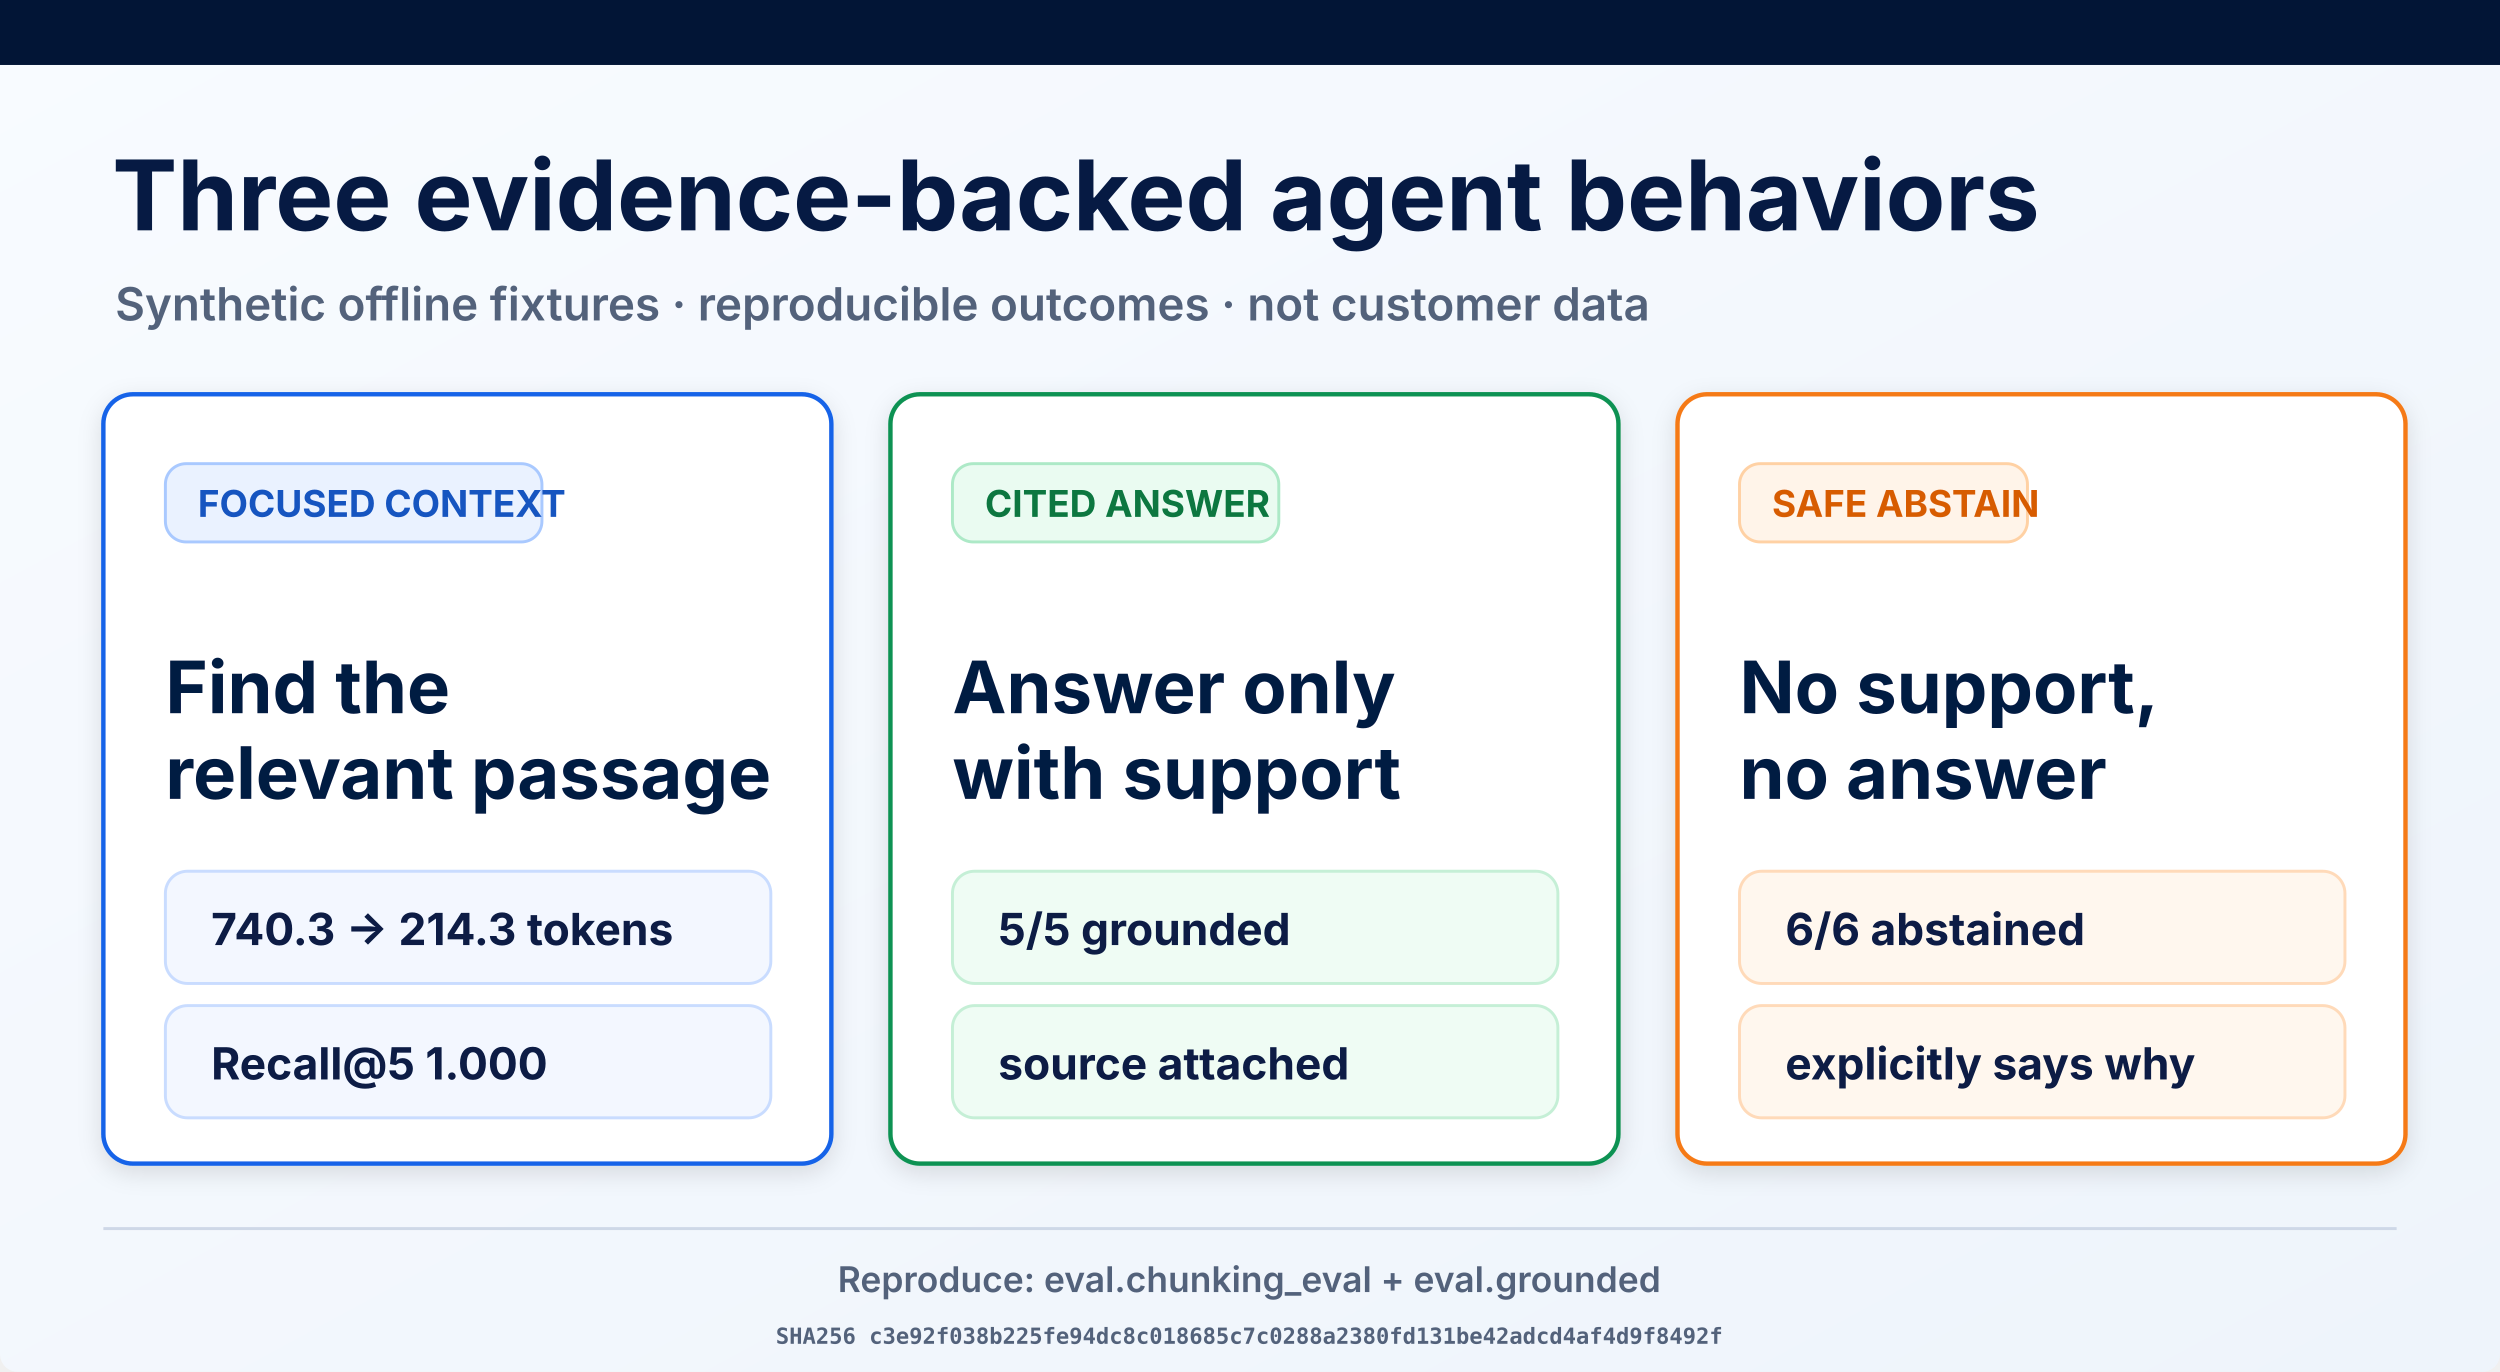
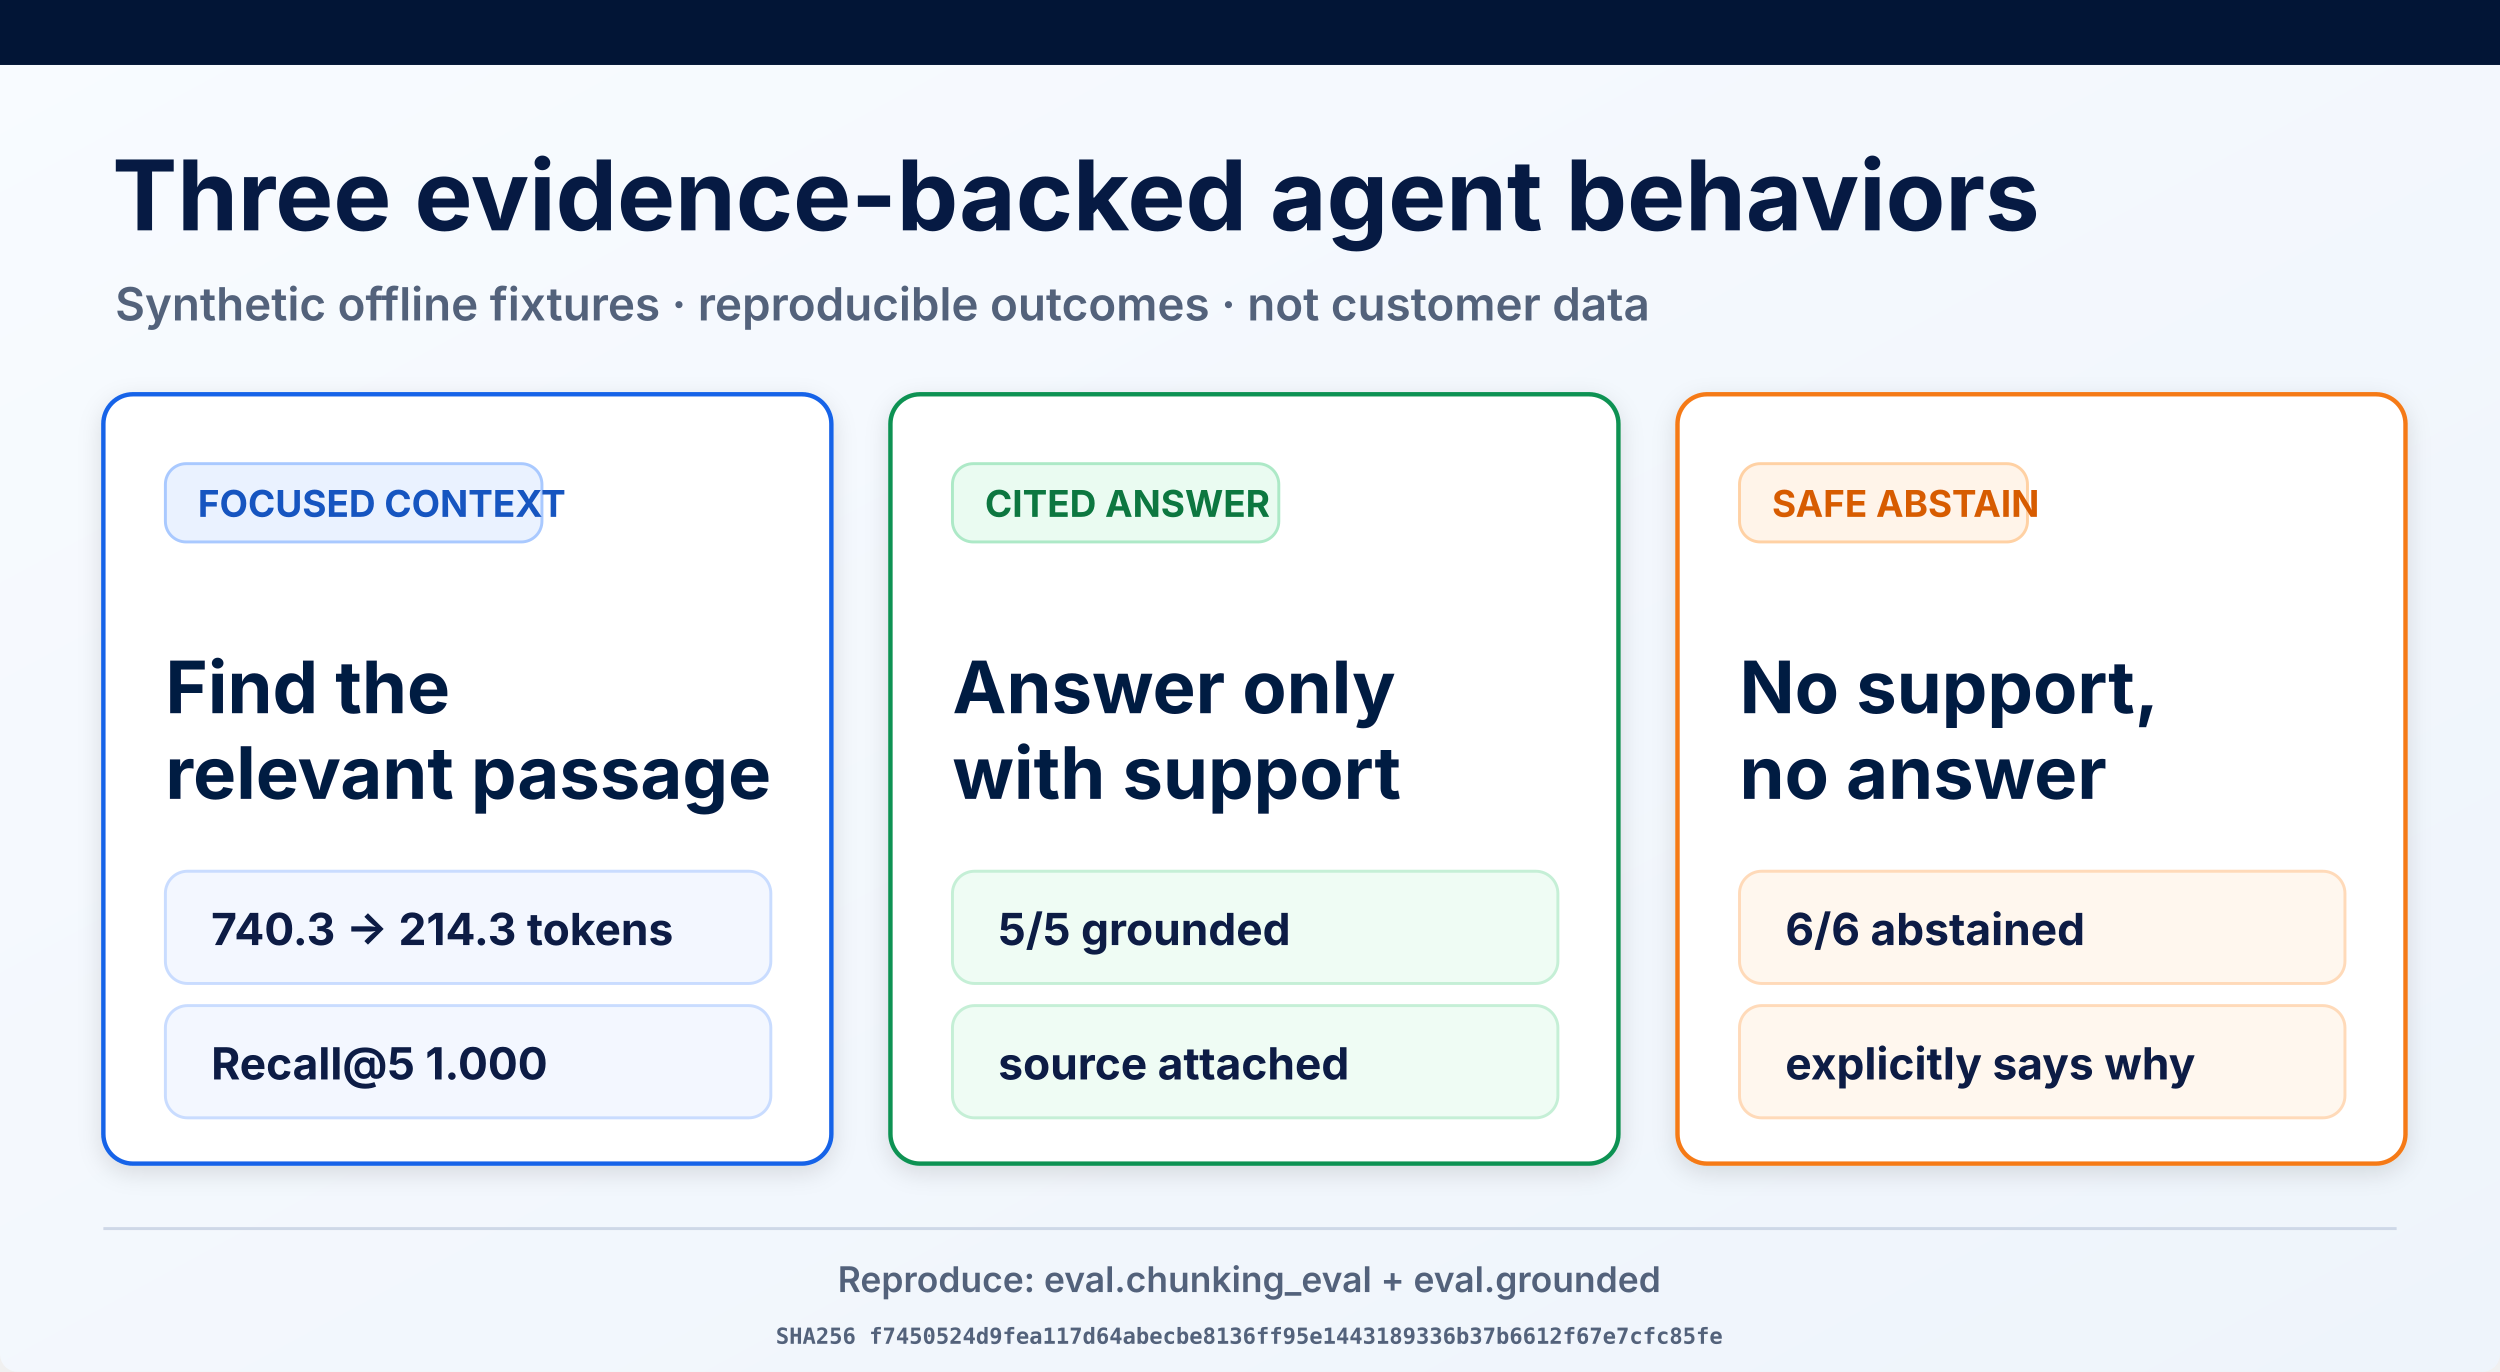
<svg xmlns="http://www.w3.org/2000/svg" width="1693" height="929" viewBox="0 0 1693 929" role="img" aria-labelledby="title desc">
  <defs>
    <linearGradient id="page" x1="0" y1="0" x2="1" y2="1">
      <stop offset="0" stop-color="#f8fbff" />
      <stop offset="1" stop-color="#eef4fb" />
    </linearGradient>
    <filter id="shadow" x="-10%" y="-10%" width="120%" height="130%">
      <feDropShadow dx="0" dy="5" stdDeviation="8" flood-opacity=".12" />
    </filter>
  </defs>
  <rect width="1693" height="929" rx="12" fill="url(#page)" />
  <rect width="1693" height="44" fill="#021536" />
  <text x="76" y="156" font-family="Inter, Arial, sans-serif" font-size="66" font-weight="700" fill="#061a43">Three evidence-backed agent behaviors</text>
  <text x="78" y="217" font-family="Inter, Arial, sans-serif" font-size="31" font-weight="600" fill="#53627b">Synthetic offline fixtures · reproducible outcomes · not customer data</text>
  <g filter="url(#shadow)">
    <rect x="70" y="267" width="493" height="521" rx="20" fill="#fff" stroke="#1763e8" stroke-width="3" />
    <rect x="112" y="314" width="255" height="53" rx="14" fill="#eaf2ff" stroke="#a9c9ff" stroke-width="2" />
    <text x="134" y="350" font-family="Inter, Arial, sans-serif" font-size="25" font-weight="700" fill="#1554c0">FOCUSED CONTEXT</text>
    <text x="112" y="483" font-family="Inter, Arial, sans-serif" font-size="49" font-weight="700" fill="#061a43">Find the</text>
    <text x="112" y="541" font-family="Inter, Arial, sans-serif" font-size="49" font-weight="700" fill="#061a43">relevant passage</text>
    <rect x="112" y="590" width="410" height="76" rx="15" fill="#f3f7ff" stroke="#c9dcff" stroke-width="2" />
    <text x="143" y="640" font-family="Inter, Arial, sans-serif" font-size="30" font-weight="700" fill="#0a1b44">740.3 → 214.3 tokens</text>
    <rect x="112" y="681" width="410" height="76" rx="15" fill="#f3f7ff" stroke="#c9dcff" stroke-width="2" />
    <text x="143" y="731" font-family="Inter, Arial, sans-serif" font-size="30" font-weight="700" fill="#0a1b44">Recall@5 1.000</text>
  </g>
  <g filter="url(#shadow)">
    <rect x="603" y="267" width="493" height="521" rx="20" fill="#fff" stroke="#109252" stroke-width="3" />
    <rect x="645" y="314" width="221" height="53" rx="14" fill="#eafbf1" stroke="#ade9c7" stroke-width="2" />
    <text x="667" y="350" font-family="Inter, Arial, sans-serif" font-size="25" font-weight="700" fill="#08773f">CITED ANSWER</text>
    <text x="645" y="483" font-family="Inter, Arial, sans-serif" font-size="49" font-weight="700" fill="#061a43">Answer only</text>
    <text x="645" y="541" font-family="Inter, Arial, sans-serif" font-size="49" font-weight="700" fill="#061a43">with support</text>
    <rect x="645" y="590" width="410" height="76" rx="15" fill="#effcf4" stroke="#c5efd6" stroke-width="2" />
    <text x="676" y="640" font-family="Inter, Arial, sans-serif" font-size="30" font-weight="700" fill="#0a1b44">5/5 grounded</text>
    <rect x="645" y="681" width="410" height="76" rx="15" fill="#effcf4" stroke="#c5efd6" stroke-width="2" />
    <text x="676" y="731" font-family="Inter, Arial, sans-serif" font-size="30" font-weight="700" fill="#0a1b44">source attached</text>
  </g>
  <g filter="url(#shadow)">
    <rect x="1136" y="267" width="493" height="521" rx="20" fill="#fff" stroke="#f57a19" stroke-width="3" />
    <rect x="1178" y="314" width="195" height="53" rx="14" fill="#fff4e9" stroke="#ffd1a4" stroke-width="2" />
    <text x="1200" y="350" font-family="Inter, Arial, sans-serif" font-size="25" font-weight="700" fill="#d75c06">SAFE ABSTAIN</text>
    <text x="1178" y="483" font-family="Inter, Arial, sans-serif" font-size="49" font-weight="700" fill="#061a43">No support,</text>
    <text x="1178" y="541" font-family="Inter, Arial, sans-serif" font-size="49" font-weight="700" fill="#061a43">no answer</text>
    <rect x="1178" y="590" width="410" height="76" rx="15" fill="#fff7ee" stroke="#ffdab9" stroke-width="2" />
    <text x="1209" y="640" font-family="Inter, Arial, sans-serif" font-size="30" font-weight="700" fill="#0a1b44">6/6 abstained</text>
    <rect x="1178" y="681" width="410" height="76" rx="15" fill="#fff7ee" stroke="#ffdab9" stroke-width="2" />
    <text x="1209" y="731" font-family="Inter, Arial, sans-serif" font-size="30" font-weight="700" fill="#0a1b44">explicitly says why</text>
  </g>
  <line x1="70" y1="832" x2="1623" y2="832" stroke="#ced8e7" stroke-width="2" />
  <text x="846" y="875" text-anchor="middle" font-family="Inter, Arial, sans-serif" font-size="24" font-weight="600" fill="#53627b">Reproduce: eval.chunking_eval + eval.grounded</text>
-   <text x="846" y="910" text-anchor="middle" font-family="ui-monospace, monospace" font-size="15" font-weight="600" fill="#53627b">SHA256 c3e92f038b225fe94dc8c018685c7c0288a2380fd131be42adcd4af4d9f8492f</text>
+   <text x="846" y="910" text-anchor="middle" font-family="ui-monospace, monospace" font-size="15" font-weight="600" fill="#53627b">SHA256 f7450524d9fea117d64abecbe8136ff95e1443189336b37b6612f67e7cfc85fe</text>
</svg>
